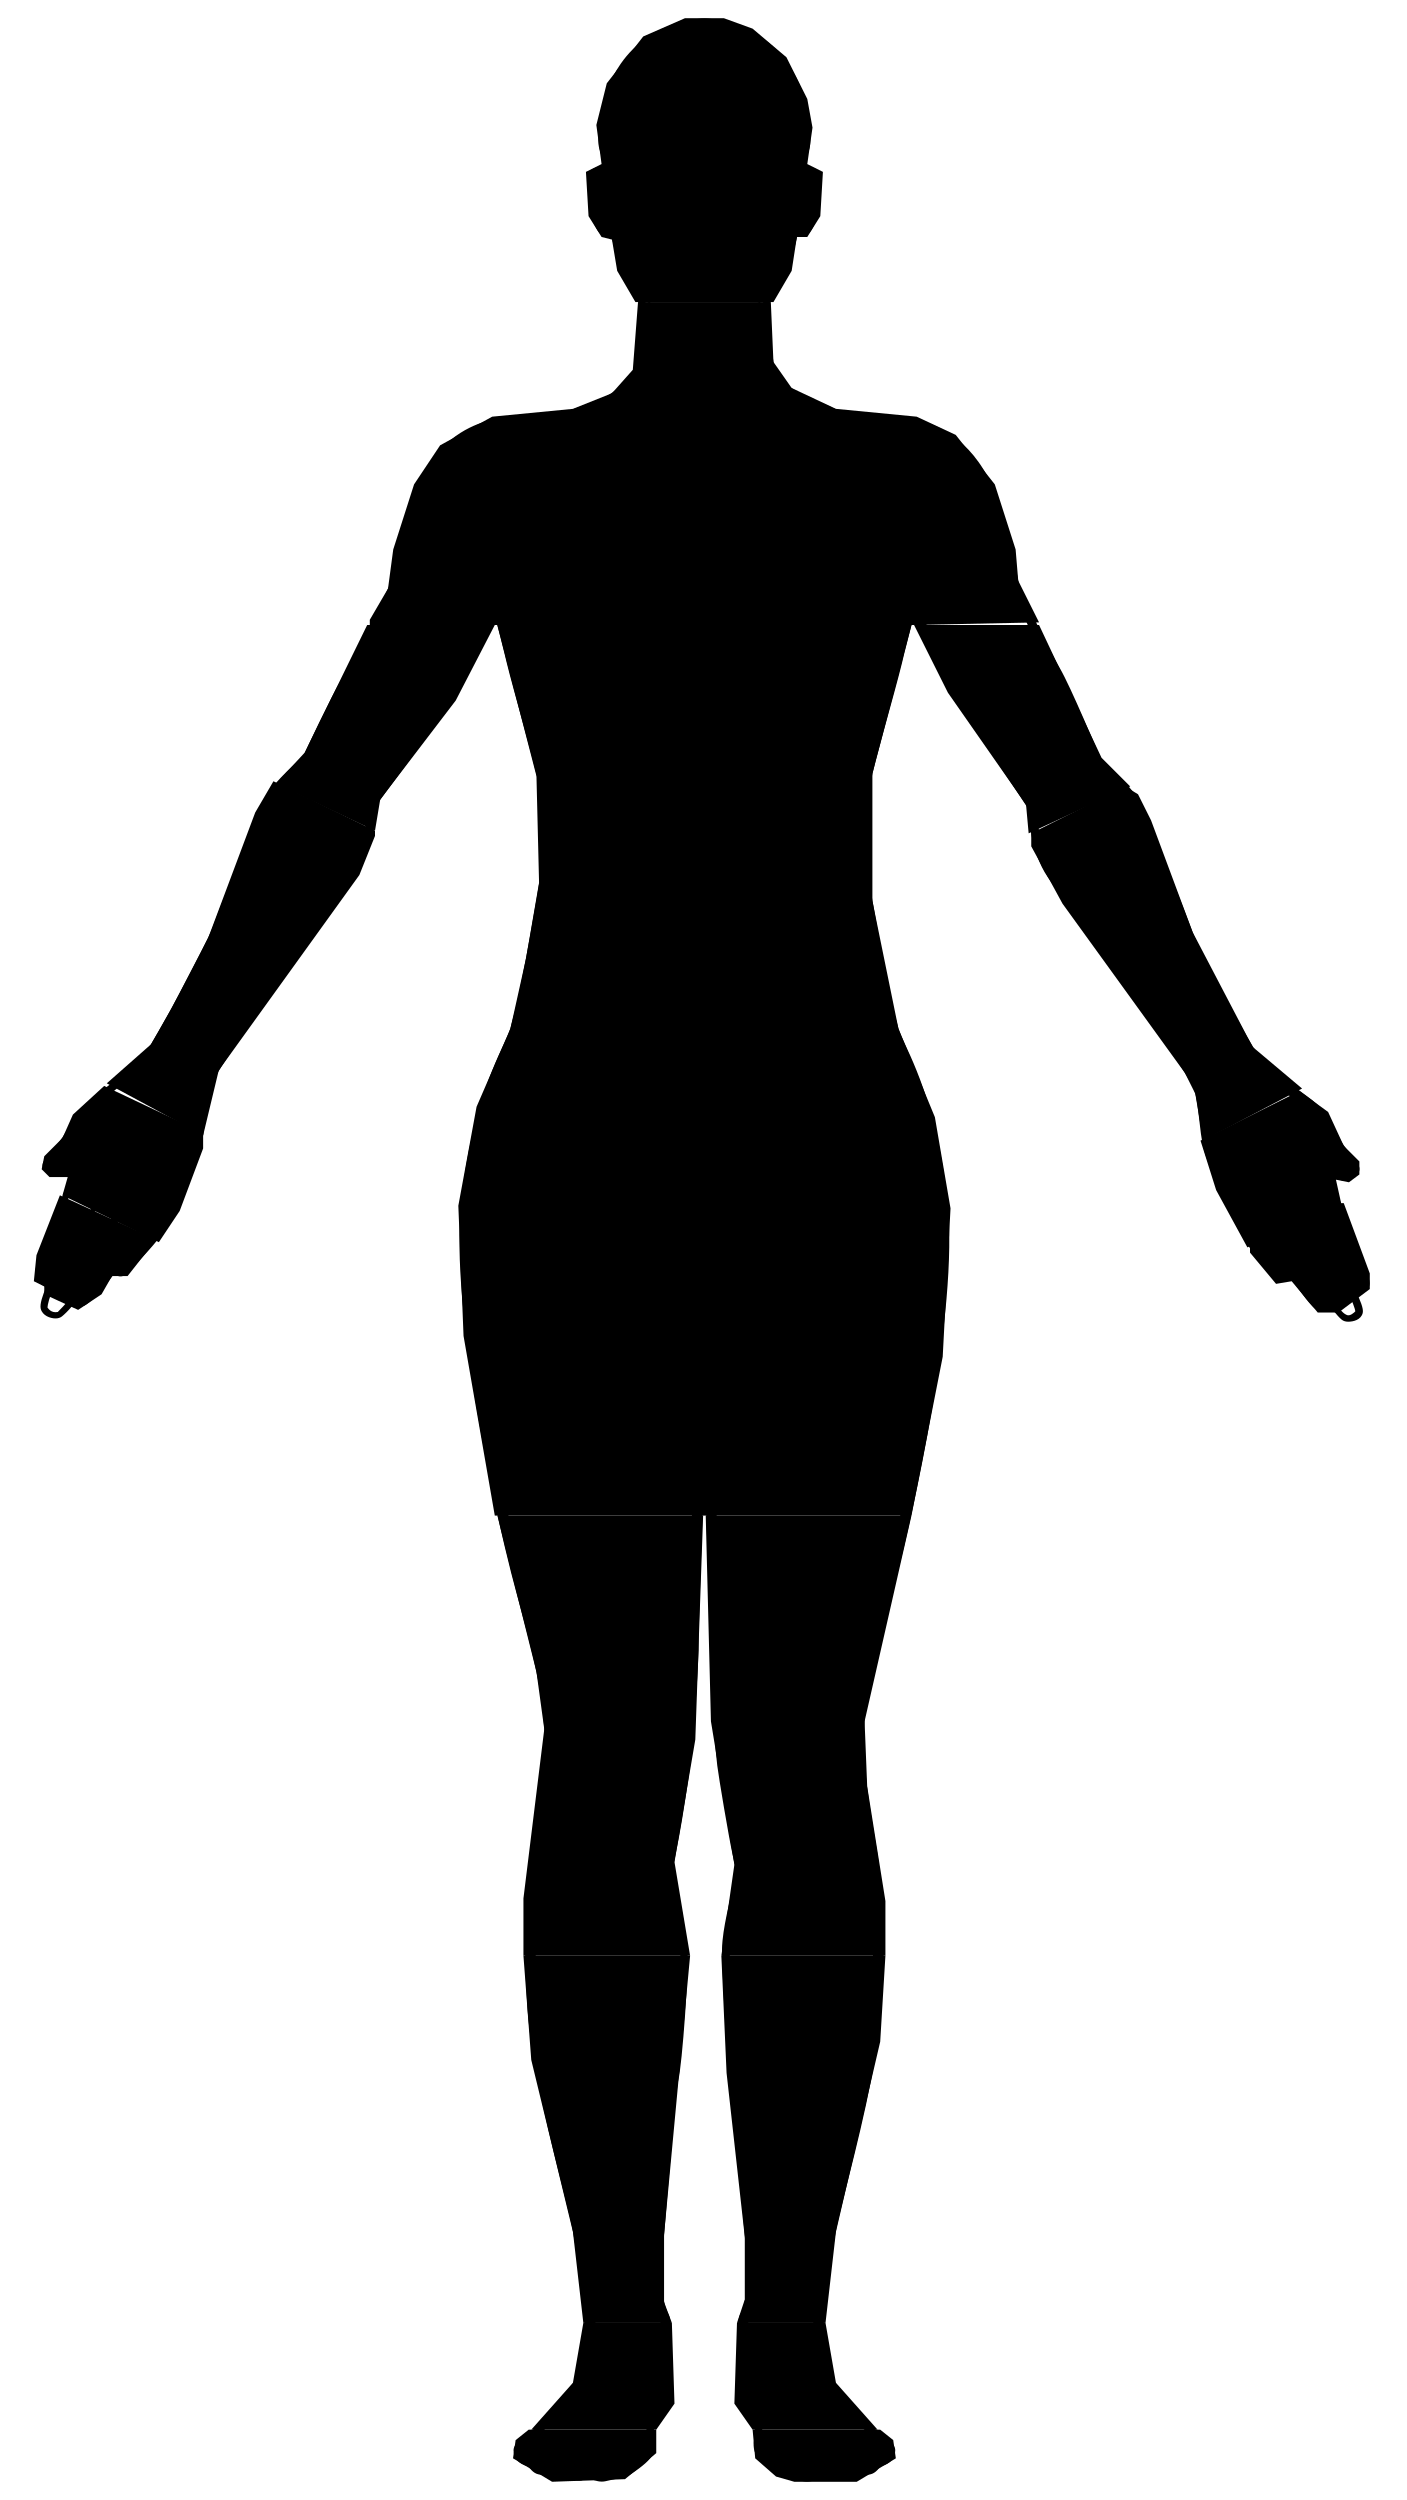
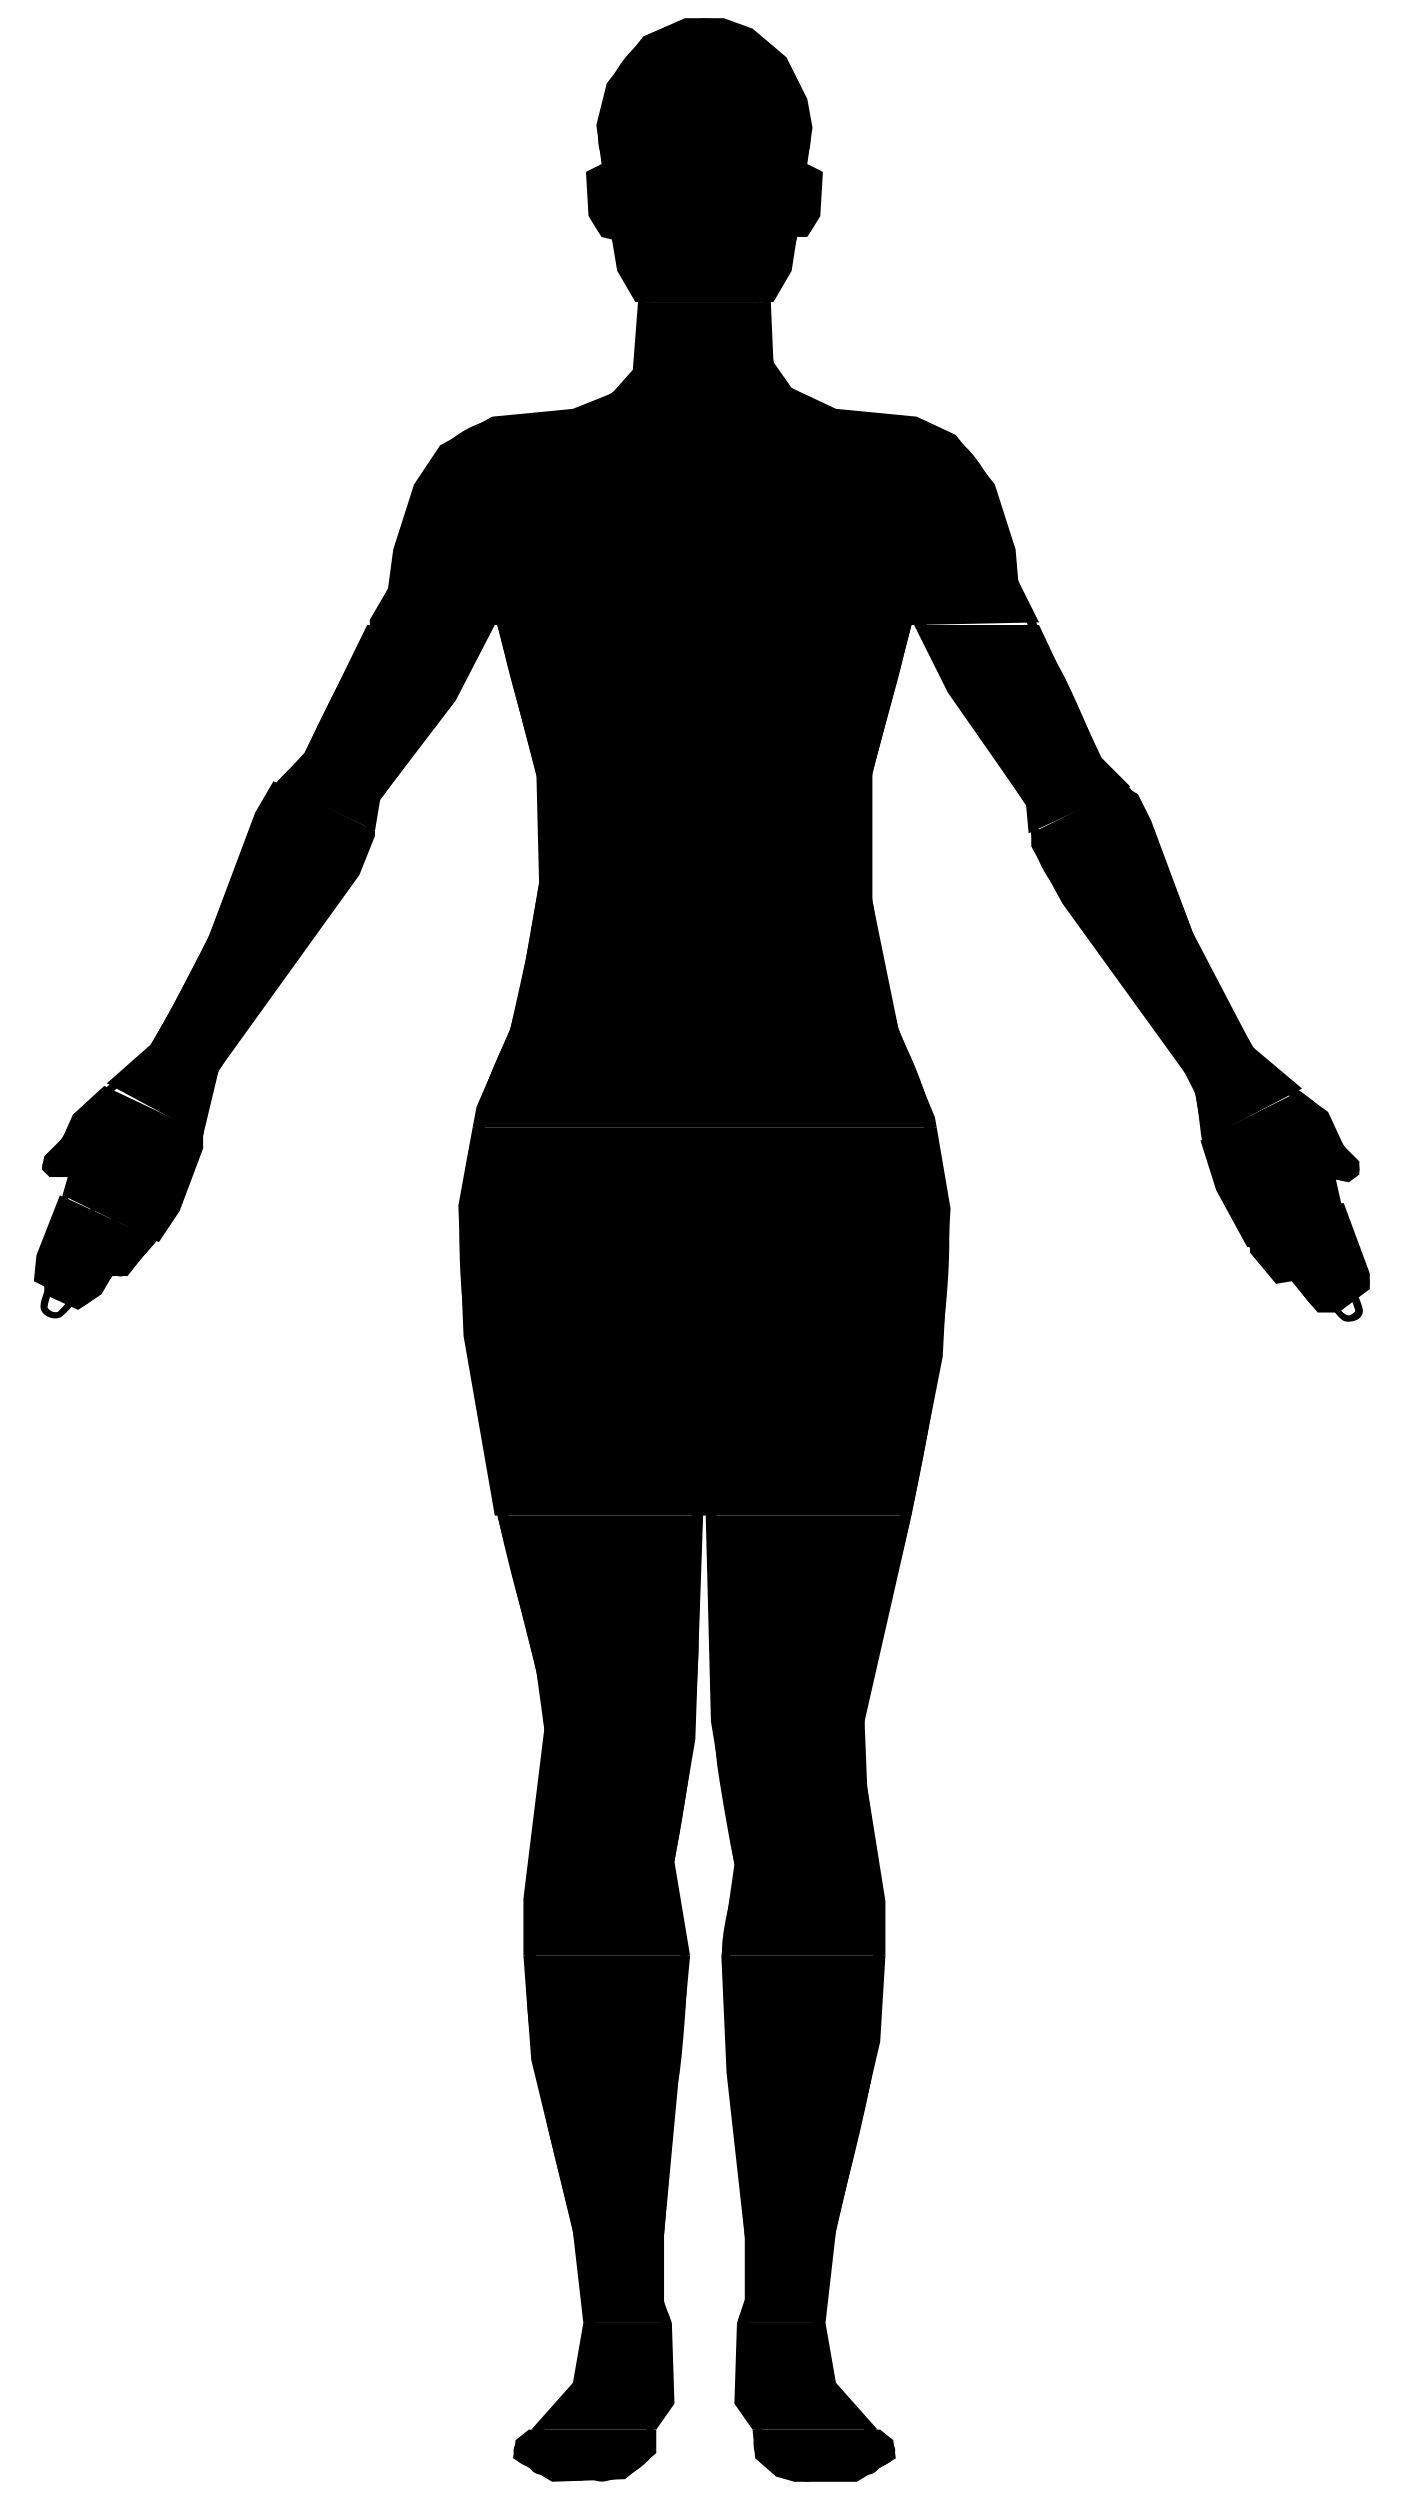
<svg xmlns="http://www.w3.org/2000/svg" viewBox="0 0 540 960">
  <g id="regions">
    <path id="head" class="region" d="M 263.0 7.0 L 278.0 7.0 L 289.0 11.0 L 302.0 22.0 L 310.0 38.0 L 312.0 49.0 L 310.0 63.0 L 316.0 66.0 L 315.0 83.0 L 310.0 91.0 L 306.0 91.0 L 304.0 104.0 L 297.0 116.0 L 244.0 116.0 L 237.0 104.0 L 235.0 92.0 L 231.0 91.0 L 226.0 83.0 L 225.0 66.0 L 231.0 63.0 L 229.0 48.0 L 233.0 32.0 L 247.0 14.0 Z" />
-     <path id="trunk" class="region" d="M 245.0 116.0 L 296.0 116.0 L 297.0 139.0 L 304.0 149.0 L 321.0 157.0 L 352.0 160.0 L 367.0 167.0 L 382.0 186.0 L 390.0 211.0 L 391.0 223.0 L 399.0 239.0 L 350.0 240.0 L 335.0 297.0 L 335.0 346.0 L 345.0 395.0 L 359.0 429.0 L 365.0 464.0 L 362.0 521.0 L 350.0 582.0 L 190.0 582.0 L 178.0 513.0 L 176.0 463.0 L 183.0 425.0 L 196.0 395.0 L 202.0 368.0 L 207.0 339.0 L 206.0 298.0 L 191.0 240.0 L 142.0 240.0 L 142.0 238.0 L 149.0 226.0 L 151.0 211.0 L 159.0 186.0 L 169.0 171.0 L 189.0 160.0 L 220.0 157.0 L 235.0 151.0 L 243.0 142.0 Z" />
+     <path id="back" class="region" d="M 245.0 116.0 L 296.0 116.0 L 297.0 139.0 L 304.0 149.0 L 321.0 157.0 L 352.0 160.0 L 367.0 167.0 L 382.0 186.0 L 390.0 211.0 L 391.0 223.0 L 399.0 239.0 L 350.0 240.0 L 335.0 297.0 L 335.0 346.0 L 345.0 395.0 L 359.0 429.0 L 359.7 432.9 L 181.5 432.9 L 183.0 425.0 L 196.0 395.0 L 202.0 368.0 L 207.0 339.0 L 206.0 298.0 L 191.0 240.0 L 142.0 240.0 L 142.0 238.0 L 149.0 226.0 L 151.0 211.0 L 159.0 186.0 L 169.0 171.0 L 189.0 160.0 L 220.0 157.0 L 235.0 151.0 L 243.0 142.0 Z" />
+     <path id="pelvis" class="region" d="M 359.7 432.9 L 365.0 464.0 L 362.0 521.0 L 350.0 582.0 L 190.0 582.0 L 178.0 513.0 L 176.0 463.0 L 181.5 432.9 Z" />
    <path id="arm-left" class="region" d="M 351.0 240.0 L 399.0 240.0 L 423.0 291.0 L 434.0 302.0 L 395.0 320.0 L 394.0 309.0 L 364.0 266.0 Z" />
    <path id="arm-right" class="region" d="M 141.0 240.0 L 190.0 240.0 L 175.0 269.0 L 146.0 307.0 L 144.0 319.0 L 106.0 301.0 L 117.0 289.0 Z" />
    <path id="forearm-left" class="region" d="M 432.0 302.0 L 437.0 305.0 L 442.0 315.0 L 458.0 358.0 L 481.0 402.0 L 500.0 418.0 L 462.0 438.0 L 459.0 420.0 L 455.0 412.0 L 408.0 347.0 L 396.0 325.0 L 396.0 320.0 Z" />
    <path id="forearm-right" class="region" d="M 105.0 300.0 L 144.0 319.0 L 144.0 321.0 L 138.0 336.0 L 84.0 411.0 L 78.0 436.0 L 41.0 416.0 L 58.0 401.0 L 66.0 387.0 L 80.0 360.0 L 98.0 312.0 Z" />
    <path id="hand-left" class="region" d="M 499.0 419.0 L 510.0 427.0 L 516.0 440.0 L 522.0 446.0 L 522.0 451.0 L 518.0 454.0 L 513.0 453.0 L 515.0 462.0 L 479.0 479.0 L 467.0 457.0 L 461.0 438.0 Z" />
    <path id="hand-right" class="region" d="M 40.0 417.0 L 78.0 435.0 L 78.0 441.0 L 69.0 465.0 L 61.0 477.0 L 24.0 459.0 L 26.0 452.0 L 19.0 452.0 L 16.0 449.0 L 17.0 444.0 L 24.0 437.0 L 28.0 428.0 Z" />
    <path id="finger-left" class="region" d="M 513.0 462.0 L 516.0 462.0 L 526.0 489.0 L 526.0 495.0 L 514.0 504.0 L 506.0 504.0 L 496.0 492.0 L 490.0 493.0 L 480.0 481.0 L 480.0 478.0 Z" />
    <path id="finger-right" class="region" d="M 23.0 459.0 L 60.0 476.0 L 49.0 490.0 L 43.0 490.0 L 39.0 497.0 L 30.0 503.0 L 17.0 497.0 L 17.0 494.0 L 13.0 492.0 L 14.0 482.0 Z" />
    <path id="thigh-left" class="region" d="M 271.0 582.0 L 350.0 582.0 L 332.0 661.0 L 333.0 686.0 L 340.0 730.0 L 340.0 751.0 L 277.0 751.0 L 282.0 716.0 L 273.0 661.0 Z" />
    <path id="thigh-right" class="region" d="M 191.0 582.0 L 270.0 582.0 L 267.0 668.0 L 259.0 715.0 L 265.0 751.0 L 201.0 751.0 L 201.0 729.0 L 209.0 664.0 L 206.0 642.0 Z" />
    <path id="leg-left" class="region" d="M 277.0 751.0 L 340.0 751.0 L 338.0 784.0 L 321.0 857.0 L 317.0 892.0 L 283.0 892.0 L 286.0 883.0 L 286.0 859.0 L 279.0 796.0 Z" />
    <path id="leg-right" class="region" d="M 201.0 751.0 L 265.0 751.0 L 255.0 858.0 L 255.0 884.0 L 258.0 892.0 L 224.0 892.0 L 220.0 857.0 L 204.0 791.0 Z" />
    <path id="foot-left" class="region" d="M 283.0 892.0 L 317.0 892.0 L 321.0 915.0 L 337.0 933.0 L 289.0 933.0 L 282.0 923.0 Z" />
    <path id="foot-right" class="region" d="M 224.0 892.0 L 258.0 892.0 L 259.0 923.0 L 252.0 933.0 L 204.0 933.0 L 220.0 915.0 Z" />
    <path id="toe-left" class="region" d="M 289.0 933.0 L 338.0 933.0 L 343.0 937.0 L 344.0 944.0 L 329.0 953.0 L 305.0 953.0 L 298.0 951.0 L 290.0 944.0 Z" />
    <path id="toe-right" class="region" d="M 203.0 933.0 L 252.0 933.0 L 252.0 942.0 L 240.0 952.0 L 212.0 953.0 L 197.0 944.0 L 198.0 937.0 Z" />
  </g>
  <g id="silhouette">
    <path id="body-outline" d="M 503.61 445.61 C 503.61 445.61 499.54 448.78 497.74 447.19 495.93 445.61 490.95 440.64 492.08 438.83 493.21 437.02 495.25 436.34 497.06 437.02 498.87 437.7 502.03 438.38 503.16 440.41 504.29 442.45 508.36 446.97 508.36 446.97 L 503.61 445.61 Z M 510.23 458.62 C 510.23 458.62 508.65 459.53 507.52 460.88 506.39 462.24 503.9 464.05 503.9 464.05 503.9 464.05 507.07 472.41 508.42 474.45 509.78 476.48 512.02 482.39 512.02 482.39 512.02 482.39 513.96 486.92 514.87 488.95 515.77 490.98 516.61 494.22 516.61 494.22 516.61 494.22 514.98 490.49 513.17 486.88 511.36 483.26 506.84 474.67 506.16 472.41 505.49 470.15 503.23 466.31 502.09 466.08 500.97 465.86 497.8 465.63 497.12 468.12 496.45 470.6 496.45 473.31 497.35 474.67 498.25 476.03 501.19 481.23 501.19 481.23 L 504.36 486.65 507.75 493.21 511.59 498.86 C 511.59 498.86 507.97 495.69 506.39 492.53 504.81 489.36 500.06 481.46 499.61 480.55 499.16 479.65 495.31 473.09 495.31 473.09 495.31 473.09 494.63 470.15 493.51 469.47 492.38 468.79 489.89 467.89 489.89 467.89 L 485.82 467.67 C 485.82 467.67 484.01 468.35 484.92 470.15 485.82 471.96 489.44 478.06 489.44 478.06 L 495.09 487.78 C 495.09 487.78 489.44 479.65 488.53 478.29 487.63 476.93 483.56 469.25 483.56 469.25 L 481.07 468.79 C 481.07 468.79 482.88 466.76 484.92 466.54 486.95 466.31 492.38 467.44 494.86 466.99 497.35 466.54 502.09 464.28 503 463.83 503.9 463.37 504.81 459.98 510.23 458.62 Z M 340.46 393.31 C 340.46 393.31 336.85 386.98 335.04 384.95 333.23 382.92 326.23 385.85 325.32 386.53 324.42 387.21 317.18 391.05 317.18 391.05 317.18 391.05 323.51 384.5 326 382.69 328.49 380.88 331.2 377.26 331.88 375.23 332.55 373.2 332.55 351 332.55 351 L 330.75 343.54 331.88 340.37 C 331.88 340.37 335.27 366.87 335.94 372.52 336.62 378.17 339.56 384.72 340.46 388.12 341.37 391.51 344.53 398.06 344.53 398.06 L 340.46 393.31 Z M 271.38 381.69 C 271.38 381.69 272.73 384.85 270.7 385.53 268.67 386.21 268.67 384.18 269.57 381.91 270.47 379.66 271.38 381.69 271.38 381.69 Z M 279.24 487.65 C 279.24 487.65 290.09 477.48 291.9 475.44 293.71 473.41 299.36 467.08 299.36 467.08 299.36 467.08 293.26 470.92 290.99 472.5 288.73 474.09 286.25 477.7 284.89 479.96 283.53 482.22 277.88 485.84 277.43 486.74 276.98 487.65 279.24 487.65 279.24 487.65 Z M 350.27 232.7 C 350.16 233.4 345.53 248.3 344.62 250.1 343.72 251.91 339.65 261.4 337.84 263.44 336.03 265.47 329.25 268.19 322.25 268.64 315.24 269.09 308.91 268.64 305.74 267.06 302.58 265.47 291.28 255.3 291.28 255.3 291.28 255.3 303.26 260.27 312.98 260.05 322.7 259.82 331.06 256.21 334.68 251.69 338.29 247.16 344.85 232.92 344.17 229.76 343.49 226.6 343.04 215.97 341.68 213.94 340.33 211.9 336.94 207.38 336.94 206.03 336.94 204.67 347.11 192.24 347.79 190.66 348.47 189.08 350.05 199.02 347.79 200.83 345.53 202.64 344.85 206.71 344.62 210.1 344.4 213.49 346.88 221.62 346.88 222.3 346.88 222.98 350.95 228.63 350.27 232.7 Z M 279.03 69.19 C 279.03 69.19 281.46 70.66 284.13 71.46 286.33 72.13 289.33 71.96 291.31 71.09 292.57 70.54 294.18 68.73 294.18 68.73 L 292.82 67.73 C 292.82 67.73 289.2 65.47 288.07 65.7 286.94 65.92 280.62 67.51 280.62 67.51 280.62 67.51 279.48 65.93 281.07 65.47 282.65 65.02 277.68 63.89 277.68 63.89 277.68 63.89 281.74 60.73 283.78 60.95 285.81 61.18 293.5 61.18 293.5 61.18 293.5 61.18 297.34 63.44 298.25 65.7 299.15 67.96 299.83 71.13 299.83 71.13 299.83 71.13 297.11 67.51 295.99 66.15 294.85 64.8 290.33 63.67 290.33 63.67 290.33 63.67 293.95 66.61 294.4 68.19 294.85 69.77 295.89 71.03 295.89 71.03 295.89 71.03 292.05 74.31 287.62 74.38 286.02 74.41 281.97 73.48 279.03 69.19 Z M 35.6 444.62 C 35.6 444.62 39.66 447.79 41.47 446.2 43.28 444.62 48.25 439.65 47.12 437.84 45.99 436.03 43.96 435.35 42.15 436.03 40.34 436.71 37.18 437.39 36.05 439.42 34.92 441.45 30.85 445.97 30.85 445.97 L 35.6 444.62 Z M 29.22 457.14 C 29.22 457.14 30.8 458.04 31.94 459.4 33.07 460.75 35.55 462.56 35.55 462.56 35.55 462.56 32.39 470.93 31.03 472.96 29.68 474.99 26.29 482.23 26.29 482.23 26.29 482.23 23.35 487.88 22.44 489.91 21.54 491.95 19.96 493.98 19.96 493.98 19.96 493.98 24.48 489 26.29 485.39 28.09 481.77 32.62 473.19 33.29 470.93 33.97 468.66 36.23 464.82 37.36 464.6 38.49 464.37 41.65 464.14 42.33 466.63 43.01 469.12 43.01 471.83 42.11 473.18 41.21 474.54 38.26 479.74 38.26 479.74 L 35.1 485.16 31.71 491.72 27.87 497.37 C 27.87 497.37 31.49 494.2 33.07 491.04 34.65 487.87 39.4 479.97 39.85 479.06 40.3 478.16 44.14 471.6 44.14 471.6 44.14 471.6 44.82 468.66 45.95 467.99 47.08 467.31 49.57 466.4 49.57 466.4 L 53.64 466.18 C 53.64 466.18 55.45 466.86 54.54 468.66 53.64 470.47 50.02 476.58 50.02 476.58 L 44.37 486.29 C 44.37 486.29 50.02 478.16 50.92 476.8 51.83 475.45 55.9 467.76 55.9 467.76 L 58.38 467.31 C 58.38 467.31 56.57 465.27 54.54 465.05 52.5 464.82 47.08 465.95 44.6 465.5 42.11 465.05 37.36 462.79 36.46 462.34 35.55 461.88 34.65 458.49 29.22 457.14 Z M 199.92 393.31 C 199.92 393.31 203.54 386.98 205.35 384.95 207.16 382.92 214.16 385.85 215.07 386.53 215.97 387.21 223.21 391.05 223.21 391.05 223.21 391.05 216.88 384.5 214.39 382.69 211.9 380.88 209.19 377.26 208.51 375.23 207.84 373.2 207.84 351 207.84 351 L 209.64 343.54 208.51 340.37 C 208.51 340.37 205.12 366.87 204.44 372.52 203.77 378.17 200.83 384.72 199.92 388.12 199.02 391.51 195.85 398.06 195.85 398.06 L 199.92 393.31 Z M 269.57 381.69 C 269.57 381.69 268.21 384.85 270.25 385.53 272.28 386.21 272.28 384.18 271.38 381.91 270.47 379.66 269.57 381.69 269.57 381.69 Z M 262.26 487.65 C 262.26 487.65 251.41 477.48 249.61 475.45 247.8 473.41 242.15 467.08 242.15 467.08 242.15 467.08 248.25 470.93 250.51 472.51 252.77 474.09 255.26 477.71 256.61 479.97 257.97 482.22 263.62 485.84 264.07 486.75 264.53 487.65 262.26 487.65 262.26 487.65 Z M 190.48 233.07 C 190.6 233.78 195.23 248.67 196.14 250.48 197.04 252.28 201.11 261.78 202.92 263.81 204.72 265.85 211.51 268.56 218.51 269.01 225.52 269.46 231.85 269.01 235.02 267.43 238.18 265.85 249.48 255.68 249.48 255.68 249.48 255.68 237.5 260.65 227.78 260.42 218.06 260.2 209.7 256.58 206.08 252.06 202.46 247.54 195.91 233.3 196.59 230.13 197.26 226.97 197.72 216.35 199.07 214.31 200.43 212.28 203.82 207.76 203.82 206.4 203.82 205.04 193.65 192.61 192.97 191.03 192.29 189.45 190.71 199.39 192.97 201.2 195.23 203.01 195.91 207.08 196.13 210.47 196.36 213.86 193.87 222 193.87 222.67 193.87 223.35 189.81 229 190.48 233.07 Z M 260.98 105.25 C 262.11 105.03 263.69 102.09 265.95 102.32 267.83 102.5 269.83 103 270.47 103.16 271.11 103 273.12 102.5 274.99 102.32 277.26 102.09 278.84 105.03 279.97 105.25 281.1 105.48 283.59 106.61 283.59 106.61 283.59 106.61 281.1 106.61 278.39 105.93 275.67 105.25 273.41 104.58 272.74 105.03 272.06 105.48 270.7 105.71 270.7 105.71 L 270.25 105.71 C 270.25 105.71 268.89 105.48 268.21 105.03 267.53 104.58 265.28 105.26 262.56 105.93 259.85 106.61 257.36 106.61 257.36 106.61 257.36 106.61 259.85 105.48 260.98 105.25 Z M 265.5 111.13 C 267.25 111.83 269.53 112.12 270.47 112.22 271.42 112.12 273.7 111.83 275.45 111.13 277.71 110.23 279.52 108.42 279.52 108.42 279.52 108.42 277.26 112.49 276.35 113.39 275.44 114.3 270.83 114.52 270.83 114.52 L 270.12 114.52 C 270.12 114.52 265.5 114.3 264.6 113.39 263.69 112.49 261.43 108.42 261.43 108.42 261.43 108.42 263.24 110.23 265.5 111.13 Z M 246.7 114.1 C 262.07 125.4 270.44 123.95 270.44 123.95 270.44 123.95 278.8 125.4 294.17 114.1 294.17 114.1 286.71 121.33 283.1 123.14 279.95 124.71 275.51 126.11 273.63 126.45 L 270.66 126.53 C 270.66 126.53 267.6 126.51 267.47 126.49 267.33 126.51 270.21 126.53 270.21 126.53 L 267.24 126.45 C 265.36 126.11 260.92 124.71 257.78 123.14 254.16 121.33 246.7 114.1 246.7 114.1 Z M 263.45 88.92 C 263.45 88.92 263.33 91.02 264.44 91.15 265.55 91.27 266.61 91.39 266.61 91.39 266.61 91.39 267.97 93.37 270.38 93.37 272.99 93.37 274.1 91.39 274.1 91.39 274.1 91.39 275.21 91.27 276.32 91.15 277.44 91.02 277.32 88.92 277.32 88.92 278.18 89.41 277.93 91.09 277.32 91.58 276.7 92.07 274.78 91.7 272.67 93.75 272.13 94.27 270.26 95.85 270.26 95.85 270.26 95.85 268.47 94.25 267.91 93.75 265.06 91.21 264.07 92.32 263.45 91.83 262.83 91.33 262.58 89.41 263.45 88.92 Z M 261.92 69.19 C 261.92 69.19 259.49 70.66 256.82 71.46 254.62 72.13 251.62 71.96 249.64 71.09 248.38 70.54 246.77 68.73 246.77 68.73 L 248.13 67.73 C 248.13 67.73 251.74 65.47 252.87 65.7 254.01 65.92 260.33 67.51 260.33 67.51 260.33 67.51 261.47 65.93 259.88 65.47 258.3 65.02 263.27 63.89 263.27 63.89 263.27 63.89 259.2 60.73 257.17 60.95 255.13 61.18 247.45 61.18 247.45 61.18 247.45 61.18 243.61 63.44 242.7 65.7 241.8 67.96 241.12 71.13 241.12 71.13 241.12 71.13 243.83 67.51 244.96 66.15 246.1 64.8 250.62 63.67 250.62 63.67 250.62 63.67 247 66.61 246.55 68.19 246.1 69.77 245.06 71.03 245.06 71.03 245.06 71.03 248.9 74.31 253.33 74.38 254.93 74.41 258.98 73.48 261.92 69.19 Z M 17.19 476.59 C 17.47 475.89 17.69 475.33 17.82 474.98 18.74 472.45 25.46 455.53 26.2 453.67 26.59 452.71 26.94 451.68 27.24 450.71 25.64 451.4 24.07 451.94 23.12 451.94 22.09 451.94 17.68 451.1 16.59 448.71 16.11 447.68 16.29 446.54 17.06 445.64 18.09 444.43 21.57 440.25 23.92 436.83 25.71 434.23 26.7 431.91 27.39 431.02 27.67 430.67 27.93 430.18 28.27 429.56 29.5 427.31 32.75 423.34 39.15 418.76 45.79 414.02 51.16 408.25 54.79 404.85 55.41 404.28 55.93 403.79 56.31 403.44 58.75 400.98 79.27 362.67 81.56 356.32 83.21 351.7 99.1 310.71 102.53 305.08 105.52 300.16 115.17 291.46 116.7 289.84 117.86 287.32 126.77 268.23 131.03 261 135.53 253.35 148.02 228.97 149.34 225.25 149.66 224.34 149.9 223.17 150.23 221.55 151.15 217.07 151.38 208.71 158.04 191.08 166.36 169.01 180.36 163.94 185.64 162.04 186.26 161.81 186.75 161.63 187.11 161.47 190.55 159.86 214.1 158.1 219.36 157.39 220.82 156.87 229.93 153.62 232.72 152.23 236.47 150.35 242.42 144.84 243.44 141.45 244.34 138.43 245.65 124.9 245.31 116.22 244.33 114.47 239.29 107.96 238.05 104.06 237.27 101.57 235.61 93.76 234.74 90.39 233.54 90.68 232.16 90.71 231.17 90.22 228.55 88.9 226.16 80.9 226.21 79.63 226.31 76.86 226.04 74.29 225.83 72.23 225.56 69.73 225.37 67.92 225.88 66.57 226.59 64.68 230.17 63.86 231.86 63.49 231.71 61.25 229.98 57.55 229.83 55.44 229.63 52.62 229.09 37.88 238.32 24.53 250.16 7.41 269.64 7.07 270.49 7.06 271.31 7.07 290.79 7.41 302.63 24.53 311.86 37.89 311.32 52.63 311.12 55.44 310.97 57.55 309.24 61.25 309.09 63.49 310.78 63.86 314.36 64.68 315.07 66.57 315.58 67.92 315.39 69.73 315.12 72.23 314.91 74.29 314.64 76.86 314.74 79.63 314.79 80.9 312.41 88.9 309.78 90.22 308.79 90.71 307.41 90.69 306.21 90.39 305.34 93.76 303.68 101.57 302.9 104.06 301.66 107.96 296.62 114.47 295.64 116.22 295.3 124.9 296.61 138.43 297.51 141.45 298.53 144.84 302.99 148.87 306.74 150.74 309.53 152.13 320.13 156.87 321.59 157.39 326.85 158.1 350.39 159.86 353.84 161.47 354.19 161.63 354.69 161.81 355.31 162.03 360.58 163.94 374.58 169.01 382.91 191.08 389.56 208.7 389.79 217.06 390.72 221.55 391.05 223.17 391.29 224.34 391.61 225.25 393.02 229.25 402.56 249.09 406.95 256.54 411.24 263.84 421.37 288.38 422.75 291.32 424.27 292.92 433.93 301.64 436.93 306.56 440.36 312.21 456.24 353.19 457.9 357.8 460.19 364.15 480.71 402.47 483.13 404.91 483.53 405.28 484.05 405.76 484.67 406.35 488.3 409.74 495.05 416.06 501.7 420.8 508.1 425.38 509.96 428.79 511.19 431.05 511.53 431.67 511.79 432.15 512.07 432.51 512.75 433.39 513.95 436.83 515.74 439.43 518.09 442.85 520.27 445.77 521.31 446.98 522.07 447.88 522.25 449.03 521.78 450.06 520.68 452.44 517.37 453.42 516.34 453.42 515.38 453.42 513.82 452.88 512.22 452.2 512.52 453.16 512.75 456.29 513.13 457.26 513.88 459.12 518.96 473.88 520.07 476.32 520.23 476.68 520.41 477.23 520.69 477.92 525.07 489 527.3 493.06 525.04 494.81 524.1 495.55 522.17 496.25 520.81 496.13 522.19 499.13 523.71 502.46 523.29 504.17 522.62 506.83 519.71 507.54 517.68 507.54 516.71 507.54 515.86 507.27 515.24 506.77 514.35 506.06 513.23 504.78 511.97 503.25 510.38 503.99 507.79 503.6 505.96 503.06 503.74 502.39 499.47 496.05 495.44 490.56 494.03 491.14 491.6 492.79 490.35 491.96 488.67 490.84 479.59 479.04 478.1 476.57 476.04 473.14 472.57 466.64 472.41 466.29 472.09 465.54 463.97 448.32 462.15 440.79 461.31 437.32 460.9 433.54 460.5 429.89 460.04 425.67 459.61 421.68 458.58 418.58 456.74 413.07 436.27 384.17 433.38 380.55 429.62 375.85 405.46 341.42 402.32 336.8 395.53 326.82 395.05 313.15 394.71 310.35 392.25 306.5 369.67 272.82 364.84 265.46 363.07 262.77 354.67 246.57 350.44 238.36 349.36 242.5 347.93 248.06 347.27 250.8 L 346.34 254.68 C 343.69 265.64 335.16 294.75 334.53 299.65 333.82 305.08 333.12 332.27 333.53 336.45 333.87 339.81 340.43 377.78 343.23 388.28 344.15 391.7 344.81 394.17 345.01 394.98 345.13 395.45 345.56 396.5 346.12 397.84 349.07 404.92 359.89 423.73 363.85 461.49 368.29 503.75 349.87 583.8 344.68 603.94 339.31 624.8 331.9 646.92 331.67 667.7 331.5 682.48 335.84 704.59 336.84 711.32 337.22 713.82 337.51 715.8 337.64 717.43 337.72 718.54 337.94 720.05 338.22 721.96 339.39 729.87 340.06 746.08 338.42 771.08 336.95 793.41 328.82 824.46 324.42 842.06 322.71 848.91 321.36 854.33 320.86 857.33 L 320.7 858.31 C 319.03 868.27 315.94 886.81 316.35 890.93 315.57 899.82 319.42 908.68 320 911.84 320.16 912.74 320.32 913.61 320.44 914.37 320.72 915.23 323.55 918.37 332.02 928.99 332.73 929.88 333.24 930.51 333.39 930.72 333.67 931.03 335 932 336.08 932.78 340.86 936.24 343.77 938.52 343.77 940.9 343.77 943.95 341.85 946.14 338.46 946.98 338.26 947.03 338.12 947.04 338.01 947.02 337.27 948.32 335.62 950.24 333.37 950.24 332.43 950.24 331.71 950.17 331.16 950.08 330.24 950.72 328.48 952.51 326.85 952.51 325.04 952.51 323.45 951.91 322.46 951.43 321.59 951.8 320.3 952.31 319.22 952.48 317.58 952.76 316.3 952.08 315.41 951.21 314 952.01 311.92 952.94 309.86 952.94 309.4 952.94 308.94 952.89 308.51 952.8 L 306.98 952.46 C 302.09 951.4 299.88 950.85 298.89 950.19 L 298.73 950.08 C 294.04 946.97 291.26 944.48 290.25 942.46 288.64 939.23 289.77 936.66 289.82 934.6 289.86 932.88 290 931.95 289.21 931.17 288.81 930.79 288.5 930.3 288.13 929.84 285.85 927.08 281.96 923.66 282.42 918.82 283.38 908.89 283.97 902.62 283.96 902.44 283.9 900.74 282.46 891.88 284.32 888.53 287.5 882.82 287.1 870.49 286.33 862.75 284.48 840.01 281.37 801.96 280.5 798.77 279.04 793.42 277.18 754.62 277.27 748.28 277.38 740.57 280.53 729.37 281.63 722.95 282.02 720.68 282.42 718.34 282.46 717.63 282.36 717.02 281.83 714.58 281.28 712.01 279.77 705.03 276 682.58 275.43 677.99 273.91 665.77 272.48 634.98 272.71 631.06 272.84 628.95 271.59 592.35 270.58 562.94 269.78 539.46 272.06 519.18 272.06 516.63 272.06 510.97 272.63 498.82 273 496.63 273.42 494.07 273.99 491.9 274.49 490.28 L 271.14 490.62 270.03 490.64 266.47 490.28 C 266.97 491.9 267.54 494.07 267.97 496.63 268.34 498.82 268.9 510.97 268.9 516.63 268.9 519.18 271.18 539.5 270.38 563.02 269.38 592.4 268.13 628.96 268.25 631.06 268.5 635.29 266.67 663.36 264.99 678.33 264.69 681 261.96 699.16 260.76 705.22 259.76 710.26 258.52 716.54 258.5 717.53 258.5 718.9 261.42 730.26 262.47 737.47 263.04 741.41 263.57 745.05 263.87 747.3 264.83 754.55 261.9 793.52 260.47 798.77 259.59 801.96 256.49 840.04 254.63 862.8 L 254.63 862.8 C 253.86 870.54 253.47 882.83 256.64 888.54 258.5 891.88 257.07 900.75 257 902.44 256.99 902.62 257.58 908.89 258.54 918.83 259.01 923.66 255.11 927.09 252.84 929.84 252.46 930.3 252.15 930.8 251.76 931.18 250.96 931.95 251.1 932.88 251.14 934.61 251.19 936.67 252.32 939.24 250.71 942.46 249.7 944.48 246.93 946.98 242.24 950.08 L 242.08 950.19 C 241.08 950.85 238.88 951.4 233.98 952.46 L 232.45 952.8 C 232.02 952.89 231.56 952.94 231.1 952.94 229.05 952.94 226.96 952.01 225.56 951.22 224.66 952.08 223.38 952.76 221.74 952.49 220.67 952.31 219.37 951.81 218.51 951.43 217.52 951.91 215.92 952.51 214.11 952.51 212.48 952.51 210.73 950.72 209.8 950.08 209.25 950.17 208.53 950.24 207.59 950.24 205.34 950.24 203.69 948.32 202.96 947.02 202.84 947.04 202.7 947.04 202.5 946.99 199.12 946.14 197.2 943.96 197.2 940.91 197.2 938.53 200.1 936.25 204.89 932.78 205.96 932 207.29 931.04 207.58 930.72 207.73 930.51 208.23 929.88 208.94 928.99 217.41 918.38 220.24 915.23 220.53 914.38 220.65 913.61 220.81 912.74 220.97 911.85 221.54 908.68 225.39 899.83 224.61 890.93 225.02 886.8 221.92 868.21 220.25 858.23 L 220.1 857.34 C 219.6 854.33 218.25 848.91 216.54 842.06 212.14 824.46 204.01 793.41 202.54 771.08 200.9 746.09 201.57 729.88 202.73 721.97 203.01 720.05 203.23 718.54 203.32 717.43 203.44 715.8 203.74 713.83 204.11 711.33 205.12 704.6 209.28 682.49 209.12 667.7 208.88 646.92 201.64 624.8 196.27 603.94 191.09 583.8 172.67 503.75 177.1 461.49 181.07 423.74 191.88 404.93 194.84 397.84 195.39 396.51 195.83 395.45 195.95 394.98 196.15 394.17 196.81 391.69 197.73 388.27 200.53 377.77 207.09 339.81 207.43 336.45 207.84 332.28 207.14 305.09 206.43 299.65 205.79 294.73 196.98 264.46 194.58 254.51 L 193.68 250.8 C 193.02 248.03 191.57 242.39 190.49 238.24 185.59 247.39 174.97 267.15 173.14 269.92 168.34 277.23 147.11 305.37 144.76 308.89 144.41 311.73 143.92 325.36 137.15 335.31 134.01 339.92 109.86 374.35 106.09 379.07 103.2 382.68 82.73 411.58 80.89 417.09 79.86 420.19 79.43 424.18 78.97 428.4 78.57 432.05 78.16 435.84 77.32 439.31 75.5 446.84 68.04 464.63 67.69 465.47 67.56 465.73 63.38 471.52 61.32 474.96 59.84 477.42 49.5 488.57 47.83 489.69 46.57 490.53 45.02 490.02 43.62 489.44 39.58 494.94 34.33 500.78 32.1 501.45 30.28 502 29.09 502.5 27.5 501.76 26.24 503.3 24.67 504.8 23.78 505.51 23.15 506.01 22.31 506.28 21.33 506.28 19.31 506.28 16.3 505.22 15.64 502.56 15.21 500.85 16.37 497.28 17.74 494.27 16.9 493.86 15.91 493.29 14.97 492.56 12.7 490.81 12.81 487.67 17.19 476.59 Z M 17.22 490.34 C 18.82 491.5 19.24 491.96 19.26 491.97 L 21.57 492.66 20.49 494.83 C 19.03 497.74 18.28 501.06 18.23 502.07 18.5 502.4 19.59 504.3 22.14 503.81 22.16 503.8 22.17 503.81 22.19 503.8 22.93 503.1 25.18 500.72 26.74 498.78 L 27.87 497.37 29.4 498.32 C 30.27 498.86 30.73 498.85 31.9 498.85 32.06 498.85 32.17 498.83 32.15 498.85 33.5 498.12 39.4 493.17 43.22 487.88 L 44.37 486.29 46 487.38 C 46.48 487.7 47.57 487.22 48.81 486.1 50.56 484.57 57.91 475.07 59.13 473.04 61.08 469.78 65.51 463.32 65.52 463.32 65.83 462.35 72.31 446.4 74.06 439.19 74.84 435.97 74.53 431.49 74.91 427.97 75.4 423.52 77.34 419.32 78.51 415.81 80.7 409.23 100.44 379.61 102.9 376.53 106.44 372.11 130.4 337.98 133.78 333.02 140.62 322.96 142.24 308.11 142.25 307.96 L 142.3 307.46 142.58 307.04 C 142.77 306.76 164.6 275.51 169.73 267.69 171.52 264.97 183.34 242.99 189.34 231.75 L 191.78 227.17 193.1 232.19 C 193.14 232.32 196.51 245.15 197.63 249.86 L 198.53 253.56 C 201.2 264.62 208.3 293.98 208.97 299.12 209.67 304.43 211.95 332.08 211.47 336.86 211.13 340.25 206.22 372.19 201.65 389.32 200.75 392.71 200.09 395.17 199.89 395.97 199.7 396.74 199.25 397.8 198.58 399.41 195.7 406.34 185.05 424.76 181.15 461.91 176.76 503.62 195.06 582.94 200.21 602.92 205.64 624.01 211.79 646.43 212.03 667.7 212.19 682.81 209.16 705.07 208.13 711.93 207.77 714.35 207.48 716.26 207.37 717.74 207.27 718.99 207.04 720.56 206.75 722.56 205.61 730.32 204.98 746.25 206.6 770.81 208.04 792.77 216.12 823.61 220.48 841.07 222.22 848.01 223.59 853.49 224.11 856.66 L 224.26 857.55 C 226.72 872.28 229.08 887.03 228.65 891.33 228.85 900.32 223.9 909.45 223.29 912.79 223.14 913.66 222.98 914.52 222.84 915.37 222.6 916.84 220.32 919.02 210.9 930.82 210.22 931.67 209.74 932.27 209.57 932.5 209.08 933.16 207.95 933.8 205.92 935.27 204.28 936.46 200.78 939.88 200.18 941.01 200.26 942.62 200.73 944.44 202.83 944.22 202.99 944.2 203.13 944.23 203.28 944.24 202.89 943.05 202.64 941.73 202.96 940.77 203.16 940.19 203.54 939.75 204.06 939.5 206.65 938.29 208.89 937.17 208.91 937.14 L 211.67 935.04 C 211.57 935.17 207.9 939.9 204.91 941.3 204.65 942.03 204.06 945.36 206.15 946.43 206.32 946.77 207.35 947.2 207.8 947.2 208.02 947.2 208.18 947.19 208.35 947.18 207.71 945.79 207.23 944.07 207.95 942.87 208.93 941.23 212.32 938.69 213.19 938.06 L 214.99 937.03 217.09 935.27 214.68 939.44 214.52 939.55 C 212.98 940.66 210.3 942.82 209.65 943.9 209.39 944.34 209.74 945.51 210.34 946.69 L 211.78 947.37 C 212.31 947.84 213.42 948.53 214.11 948.53 214.57 948.53 215.03 948.45 215.45 948.33 215.27 948.11 215.1 947.86 214.96 947.58 214.13 945.96 214.2 943.92 215.17 941.52 215.93 939.64 219.5 937.5 220.47 936.95 L 222.51 936.26 225.82 933.72 221.56 938.62 C 219.91 939.55 217.41 941.29 217.01 942.27 216.27 944.11 216.17 945.59 216.72 946.66 216.9 947.01 217.84 948.31 218.08 948.53 218.08 948.53 219.85 949.53 222.39 948.55 222.73 948.54 223.07 948.06 223.23 947.72 L 223.65 946.79 C 223.32 945.29 223.37 943.45 224.79 942.42 226 941.54 228.38 941.85 230.89 942.17 232.02 942.32 233.8 942.55 234.58 942.44 234.18 942.27 234.24 941.74 233.89 941.68 233.46 941.6 232.6 941.32 232.34 941.23 231.74 941.03 229.69 940.71 227.81 940.57 L 225.04 941.12 225.84 939.73 C 226.44 938.71 228.54 935.34 230.49 934.95 232.05 934.64 233.64 934.5 233.67 934.49 L 235.44 934.82 C 235.33 934.86 232.6 936.56 230.88 936.9 230.34 937.01 229.34 938.11 228.44 939.38 229.95 939.51 231.95 939.72 232.66 939.96 232.85 940.02 233.13 940.06 233.44 940.12 234.56 940.32 235.96 940.56 236.52 941.58 236.72 941.92 236.88 942.5 236.58 943.26 235.95 944.83 233.61 944.52 230.64 944.14 229.1 943.94 226.53 943.62 225.96 944.03 225.31 944.5 225.42 945.63 225.64 946.5 L 226.24 946.94 C 226.99 947.5 229.34 948.96 231.09 948.96 231.27 948.96 231.43 948.94 231.58 948.91 L 233.13 948.57 C 235.23 948.11 239.13 947.26 239.9 946.85 L 240.03 946.76 C 240.25 946.62 240.44 946.48 240.64 946.35 241.01 945.02 241.04 942.33 240.74 941.12 L 242.51 942.67 C 242.51 942.67 242.86 945.52 242.73 946.54 245.75 944.27 246.9 941.16 247.14 940.67 248.31 938.34 248.27 936.49 248.22 934.71 248.18 933.07 248.14 931.24 249.18 929.46 249.29 927.26 249.54 924.58 250.08 923.49 251.08 921.5 252.07 917.85 252.07 917.85 L 251.69 927.19 C 253.08 925.32 254.8 921.59 254.57 919.21 253.57 908.85 254.21 902.18 254.24 901.9 254.37 898.28 254.12 892.21 253.15 890.46 249.6 884.08 250.5 869.43 250.57 862.46 L 250.56 862.46 C 250.56 862.45 250.57 862.43 250.57 862.42 250.57 862.42 250.57 862.41 250.57 862.41 L 250.57 862.41 C 253.2 830.18 256.67 802.09 257.57 798.81 258.84 794.13 261.97 754.26 261.1 747.74 260.8 745.51 260 741.46 259.43 737.53 257.9 727.04 254.42 719.07 254.42 717.53 254.42 716.32 255.13 712.61 256.76 704.42 257.89 698.72 261.56 677.25 261.84 674.76 263.46 660.3 264.86 634.6 264.63 630.57 264.5 628.44 264.98 601.59 266.3 562.88 267.07 540.37 266.31 519.11 266.31 516.62 266.31 510.58 264.22 498.94 263.94 497.29 263.1 492.21 261.62 488.76 261.6 488.73 L 260.21 485.54 C 260.21 485.54 266.67 487.96 270.12 488.05 273.58 488.13 280.73 485.54 280.73 485.54 L 279.34 488.73 C 279.33 488.76 277.84 492.21 277 497.29 276.72 498.94 274.63 510.58 274.63 516.62 274.63 519.1 273.87 540.33 274.64 562.8 275.96 601.56 275.89 627.88 275.76 630.01 275.54 633.76 276.91 664.33 278.36 676.06 278.91 680.48 283.84 704.66 285.24 711.15 286.45 716.75 286.52 717.13 286.52 717.53 286.52 718.39 286.23 720.11 285.62 723.63 284.54 729.93 280.32 740.72 280.22 748.11 280.1 756.49 281.97 793.39 283.19 797.88 284.09 801.16 287.74 830.18 290.37 862.41 290.43 869.37 291.34 884.06 287.79 890.46 286.81 892.21 286.57 898.28 286.7 901.9 286.73 902.18 287.37 908.85 286.37 919.2 286.14 921.58 287.86 925.32 289.25 927.19 L 288.86 917.85 C 288.86 917.85 289.86 921.5 290.86 923.49 291.4 924.58 291.65 927.26 291.76 929.46 292.8 931.23 292.76 933.07 292.72 934.7 292.67 936.49 292.63 938.33 293.8 940.67 294.04 941.16 295.19 944.27 298.21 946.54 298.08 945.52 298.43 942.67 298.43 942.67 L 300.2 941.12 C 299.9 942.33 299.93 945.02 300.3 946.34 300.5 946.48 300.69 946.62 300.91 946.76 L 301.04 946.85 C 301.8 947.26 305.71 948.11 307.81 948.56 L 309.36 948.9 C 309.51 948.94 309.67 948.95 309.85 948.95 311.6 948.95 313.95 947.5 314.7 946.94 L 315.3 946.49 C 315.52 945.63 315.63 944.5 314.98 944.03 314.41 943.61 311.84 943.94 310.3 944.14 307.33 944.52 304.99 944.83 304.36 943.26 304.06 942.5 304.22 941.92 304.42 941.58 304.98 940.56 306.38 940.31 307.5 940.12 307.81 940.06 308.09 940.02 308.28 939.95 308.99 939.72 310.99 939.51 312.5 939.38 311.6 938.11 310.6 937.01 310.06 936.9 308.34 936.55 305.62 934.86 305.5 934.82 L 307.27 934.49 C 307.3 934.5 308.89 934.64 310.45 934.95 312.4 935.34 314.5 938.71 315.1 939.73 L 315.9 941.11 313.13 940.57 C 311.26 940.71 309.2 941.03 308.6 941.23 308.34 941.32 307.48 941.6 307.05 941.67 306.7 941.74 306.76 942.27 306.36 942.43 307.14 942.55 308.92 942.32 310.05 942.17 312.56 941.84 314.94 941.54 316.15 942.42 317.57 943.45 317.62 945.29 317.28 946.79 L 317.71 947.72 C 317.87 948.06 318.22 948.54 318.55 948.55 321.09 949.52 322.86 948.53 322.86 948.53 323.1 948.31 324.04 947.01 324.22 946.66 324.77 945.59 324.67 944.11 323.93 942.27 323.53 941.29 321.03 939.55 319.38 938.62 L 315.12 933.71 318.43 936.26 320.47 936.94 C 321.44 937.5 325.01 939.64 325.77 941.52 326.74 943.92 326.82 945.96 325.98 947.57 325.84 947.85 325.67 948.1 325.5 948.33 325.91 948.44 326.37 948.53 326.84 948.53 327.52 948.53 328.63 947.84 329.16 947.37 L 330.6 946.69 C 331.2 945.51 331.56 944.34 331.29 943.9 330.64 942.82 327.96 940.66 326.42 939.55 L 326.26 939.43 323.85 935.26 325.95 937.03 327.75 938.05 C 328.62 938.69 332.01 941.23 333 942.87 333.72 944.07 333.23 945.79 332.59 947.18 332.76 947.19 332.93 947.2 333.14 947.2 333.59 947.2 334.62 946.76 334.79 946.42 336.89 945.36 336.3 942.03 336.03 941.3 333.05 939.9 329.38 935.17 329.27 935.04 L 332.03 937.14 C 332.06 937.17 334.29 938.28 336.88 939.5 337.4 939.75 337.78 940.18 337.98 940.76 338.3 941.73 338.05 943.05 337.67 944.24 337.81 944.23 337.95 944.2 338.11 944.21 340.21 944.44 340.68 942.62 340.77 941.01 340.16 939.87 336.66 936.46 335.02 935.26 333 933.8 331.86 933.16 331.37 932.5 331.2 932.27 330.72 931.67 330.04 930.82 320.62 919.01 318.35 916.84 318.1 915.36 317.96 914.52 317.81 913.66 317.65 912.79 317.04 909.45 312.09 900.31 312.29 891.33 311.86 887.03 314.22 872.33 316.67 857.63 L 316.83 856.66 C 317.36 853.49 318.73 848.01 320.46 841.07 324.82 823.62 332.9 792.77 334.34 770.81 335.96 746.24 335.32 730.31 334.19 722.55 333.89 720.56 333.66 718.98 333.57 717.74 333.45 716.25 333.17 714.34 332.8 711.91 331.78 705.06 328.74 682.8 328.91 667.69 329.15 646.42 335.3 624.01 340.73 602.92 345.87 582.94 364.17 503.62 359.79 461.91 355.89 424.75 345.24 406.33 342.35 399.4 341.68 397.79 341.24 396.73 341.05 395.96 340.85 395.16 340.19 392.71 339.29 389.32 334.71 372.2 329.81 340.25 329.47 336.86 328.99 332.07 331.27 304.43 331.96 299.12 332.55 294.59 337.84 272.48 342.37 253.73 L 343.3 249.86 C 344.45 245.05 347.65 232.89 347.85 232.11 347.85 232.13 347.84 232.15 347.83 232.18 L 349.19 227.04 351.61 231.77 C 356.58 241.47 366.45 260.52 368.23 263.23 373.37 271.06 396.67 308.22 396.89 308.56 L 397.15 308.97 397.2 309.45 C 397.21 309.59 398.8 324.42 405.67 334.51 409.05 339.47 433.02 373.61 436.54 378.01 439 381.09 458.74 410.71 460.94 417.29 462.11 420.81 462.56 424.97 463.04 429.42 463.42 432.94 463.82 436.58 464.6 439.8 466.35 447.01 474.5 464.68 475.44 465.2 475.47 465.25 477.36 471.43 479.33 474.71 480.55 476.75 488.43 487.26 490.1 488.7 490.57 488.66 492.62 488.66 493.17 488.3 L 494.8 487.21 495.95 488.8 C 499.78 494.11 505.98 499.64 507.19 500.29 507.25 500.31 507.36 500.33 507.54 500.33 508.71 500.33 509.77 500.5 510.65 499.96 L 511.58 498.85 512.71 500.26 C 514.26 502.2 515.35 504.17 517.08 504.91 518.32 505.65 520.16 503.89 520.43 503.56 520.37 502.55 519.12 499.28 517.67 496.37 L 516.6 494.22 518.9 493.51 C 518.92 493.51 520.62 492.97 522.23 491.82 522.33 490.75 521.69 487.71 518.46 479.55 518.17 478.81 517.94 478.22 517.8 477.84 516.9 475.36 510.21 458.52 509.46 456.66 508.06 453.15 507.14 449.06 507.11 448.89 L 506.16 444.62 509.41 447.72 C 512.5 450.07 514.47 450.37 515.22 450.44 515.66 450.42 519.06 449.95 519.93 448.71 520.8 447.47 515.28 443.06 513.12 439.92 511.44 437.48 509.65 434.8 509.04 434.01 508.56 433.39 508.19 432.72 507.8 432 506.68 429.95 504.96 428.14 499.32 424.11 492.46 419.21 487.06 412.77 483.36 409.31 482.76 408.74 482.25 408.27 481.85 407.9 478.62 404.94 457.37 364.25 455.54 359.17 453.53 353.57 436.47 313.66 433.44 308.68 430.43 303.72 421.14 293.98 421.05 293.88 L 420.82 293.64 420.68 293.33 C 420.56 293.09 407.84 266.11 403.42 258.59 398.83 250.79 390.74 230.82 389.24 226.59 388.83 225.42 388.57 224.14 388.2 222.36 387.24 217.67 385.63 209.83 379.09 192.5 371.42 172.19 359.15 167.75 353.91 165.85 353.15 165.58 352.54 165.35 352.1 165.15 349.84 164.09 331.71 161.37 320.82 159.9 L 320.42 159.8 C 319.98 159.64 309.64 155.99 306.4 154.37 305.28 153.81 295.44 148.74 293.6 142.61 292.19 137.9 292.97 117.83 293.07 115.56 L 293.09 115.07 293.33 114.64 C 293.38 114.56 299.22 106.86 300.49 102.83 301.53 99.54 302.79 88.8 302.82 88.69 L 303.44 86.25 305.7 87.38 C 306.08 87.57 307.1 87.98 307.81 88.05 308.8 86.58 312.09 80.96 312.15 79.78 312.03 76.72 312.32 73.99 312.55 71.8 312.71 70.32 311.42 68.48 311.3 68.1 311 67.75 309.51 67.34 308.29 67.27 L 306.24 67.15 306.38 65.1 C 306.38 65.1 306.83 58.31 307.05 55.15 307.17 53.57 309.39 39.33 300.76 26.84 290.15 11.49 270.63 9.64 270.48 9.63 270.3 9.63 250.77 11.49 240.17 26.84 231.54 39.33 233.76 53.57 233.87 55.15 234.1 58.31 234.55 65.1 234.55 65.1 L 234.69 67.14 232.64 67.27 C 231.42 67.34 229.93 67.75 229.68 67.98 229.51 68.47 228.22 70.31 228.38 71.79 228.61 73.98 228.9 76.72 228.78 79.73 228.83 80.95 232.12 86.53 233.1 88.03 233.73 87.99 234.71 87.63 235.23 87.37 L 237.49 86.25 238.11 88.69 C 238.14 88.8 239.4 99.54 240.44 102.83 241.71 106.86 247.55 114.56 247.6 114.64 L 247.84 115.07 247.86 115.56 C 247.95 117.83 248.74 137.9 247.33 142.61 245.48 148.75 235.65 153.81 234.53 154.37 231.29 155.99 220.95 159.64 220.51 159.8 L 220.11 159.9 C 209.21 161.37 191.09 164.09 188.82 165.15 188.39 165.35 187.78 165.58 187.01 165.85 181.77 167.75 169.5 172.19 161.84 192.5 155.3 209.83 153.68 217.68 152.72 222.36 152.36 224.14 152.09 225.42 151.68 226.59 150.34 230.39 139.11 255.26 134.53 263.05 130.11 270.56 118.85 291.65 118.77 291.83 L 118.62 292.14 118.39 292.39 C 118.3 292.49 109.01 302.24 106 307.19 102.97 312.16 85.91 352.08 83.89 357.69 82.06 362.77 60.81 403.46 57.58 406.42 57.19 406.78 56.68 407.25 56.08 407.81 52.38 411.27 46.12 417.47 39.25 422.37 33.61 426.4 32.08 429.21 30.97 431.25 30.58 431.97 30.21 432.65 29.73 433.26 29.12 434.05 28.4 436.61 26.72 439.05 24.56 442.19 20.94 445.37 19.83 447.1 19.58 448.18 21.32 449.58 23.92 449.08 24.73 449.01 29.07 446.94 29.98 445.62 L 33.28 443.13 31.71 447.1 C 30.97 447.67 29.77 451.27 28.37 454.77 27.44 457.11 21.19 472.96 20.33 475.32 20.19 475.7 19.95 476.3 19.66 477.05 16.44 485.21 17.11 489.28 17.22 490.34 Z" />
  </g>
</svg>
